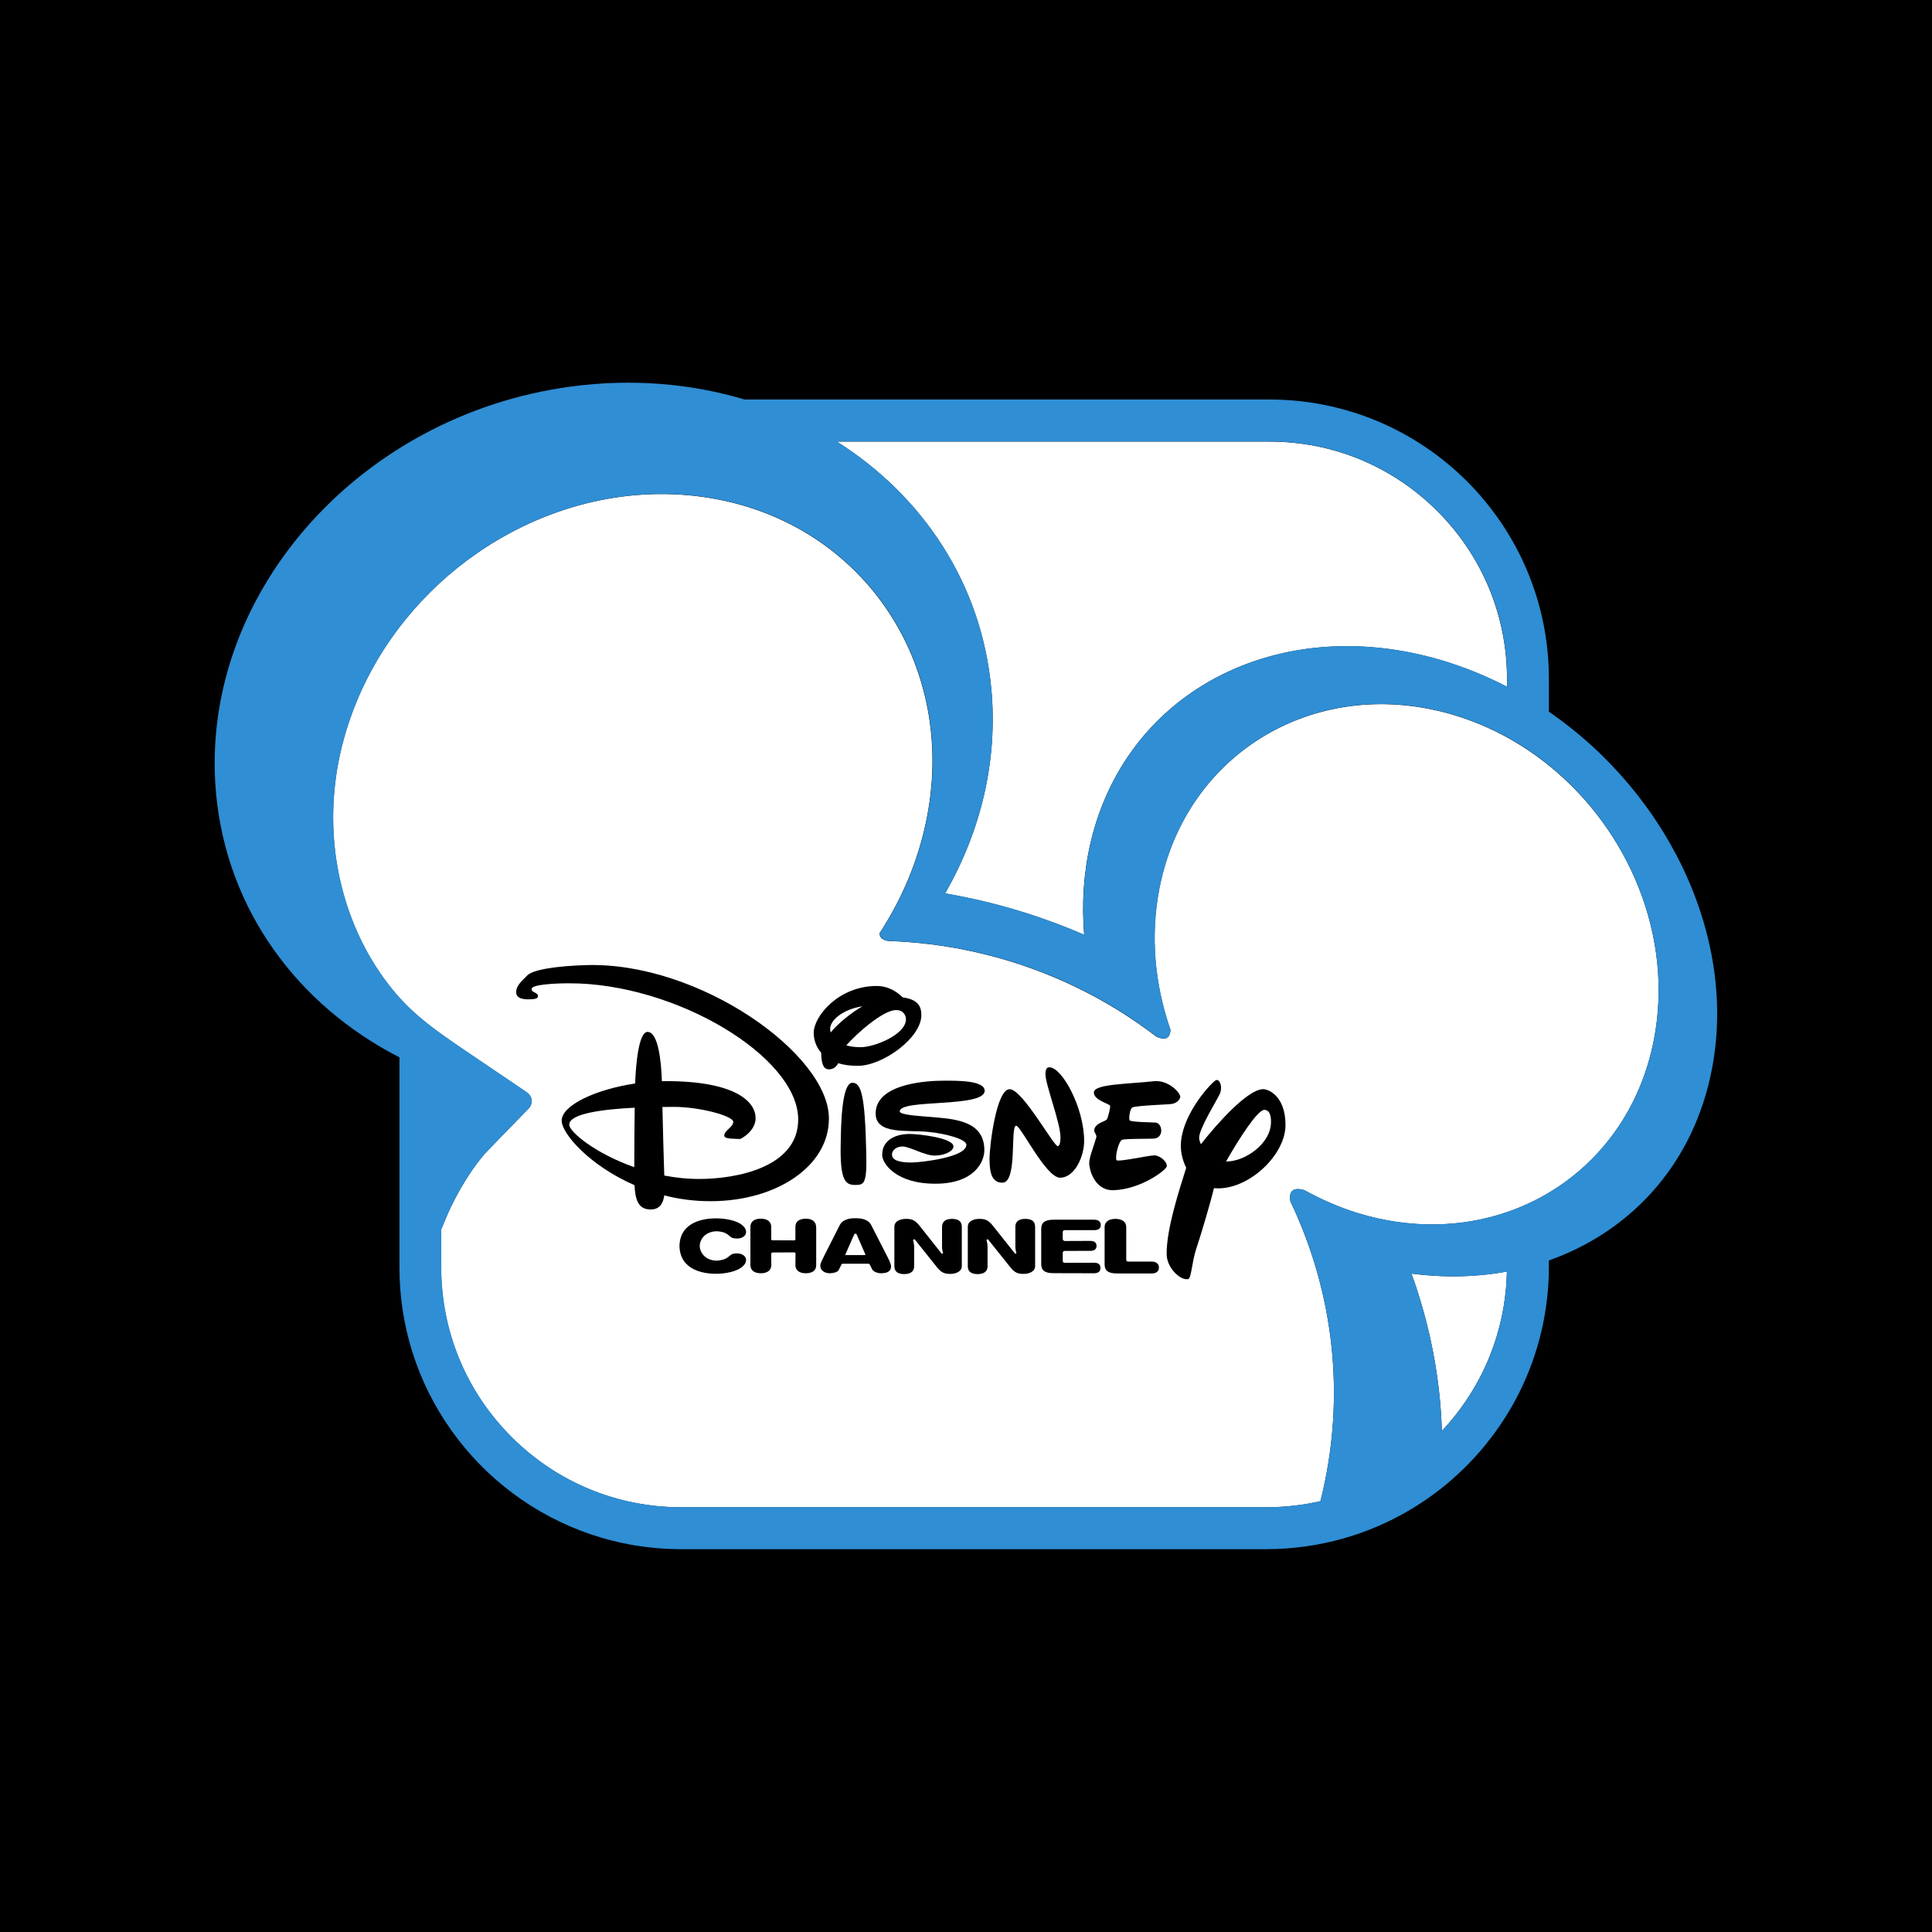
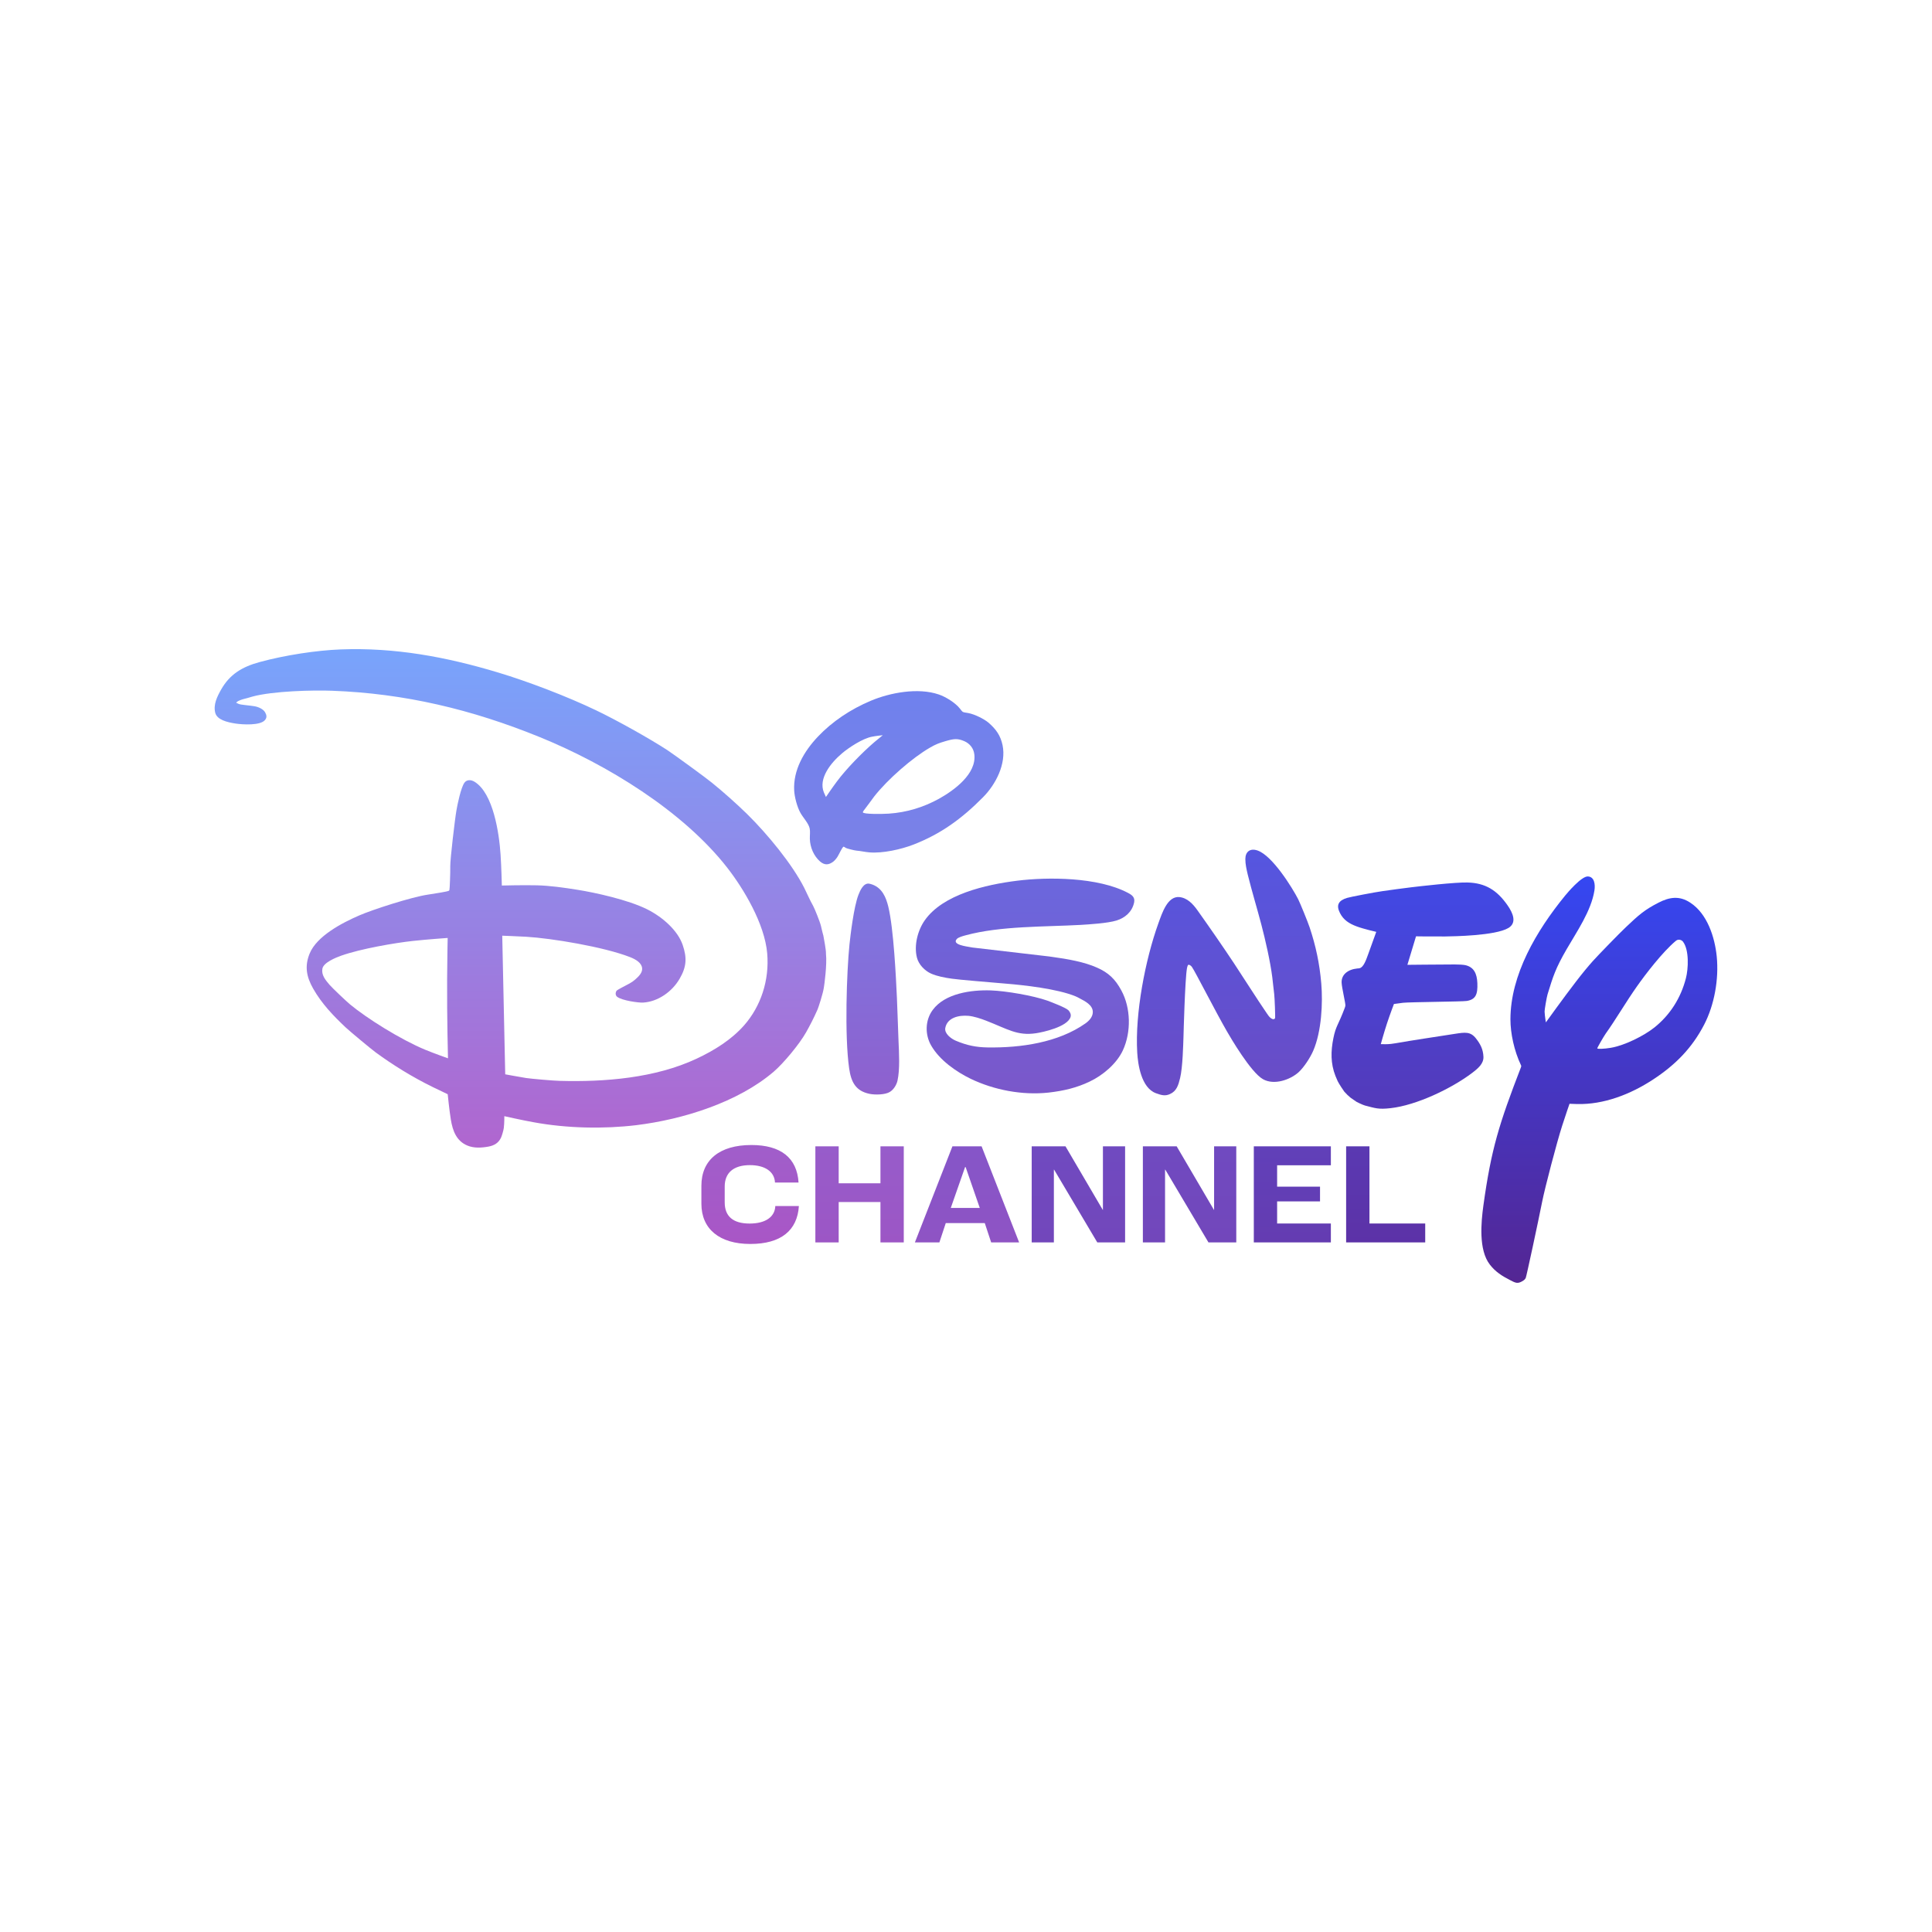
- <svg xmlns="http://www.w3.org/2000/svg" viewBox="0 0 360 360" width="360" height="360" role="img" aria-label="disney-channel (primary)">
-   <rect width="360" height="360" fill="#000000" />
-   <g transform="translate(40 71.3082) scale(0.1927)">
-     <g data-rescale-wrap="1" transform="translate(-1.341397 -0.031428)">
-       <style type="text/css">
- 	.st0{fill:#FFFFFF;}
- 	.st1{fill:#2F8ED4;}
- </style>
-       <g>
-         <path class="st0" d="M1158.6,861.5c17.7,49,27.8,100.3,29.4,152.2c39.5-42.1,61.7-96.4,62.9-154.2   C1221.6,864.9,1190.5,865.7,1158.6,861.5z" />
-         <path class="st0" d="M752.3,296.1c6.5,70-10.4,138.2-44.7,197.8c25.6,4.4,51.3,10.5,77.1,18.6c19.7,6.2,38.9,13.4,57.4,21.4   c-2.4-29.7-0.6-59.3,6-88.2c36.1-156.2,199.3-231.6,364.7-168.7c13.1,5,25.9,10.7,38.2,17.1v-7.4c0-61.3-23.9-119-67.3-162.4   c-43.4-43.4-101-67.3-162.4-67.3H602.9C685.8,109.3,742.9,194.2,752.3,296.1z" />
-         <path class="st0" d="M1291.5,370.2c-12.6-10.2-26.2-19.3-40.5-27.2c-15.8-8.7-32.5-15.8-50.1-21.2   c-132.1-40.3-260.2,34.6-286.1,167.3c-9,46.2-4.4,93.2,10.7,136.7c-0.4,10.2-7.2,9.6-13.7,6.5c-47.9-36.7-104.2-64.5-167-79.8   c-27.6-6.8-55.4-10.7-82.9-12.2l-1.3-0.1c-2.8-0.1-5.6-0.3-8.5-0.4c-6.3-1.2-7.9-4.3-7.7-7.6c19.2-29.5,33.9-62.2,42.5-97.4   c38.4-156.3-56.7-301.5-212.1-324.1c-77.7-11.3-155.8,10.1-219.3,53.9c-25.9,17.8-49.3,39.4-69.3,64   c-29.1,35.7-50.8,77.8-62.2,124.2c-18.2,74.7-5,149,29.9,206.7c8.6,14,17.1,25.4,26,35.2c12.3,13.5,25.3,24.3,40.5,35.2   c7.8,5.6,16.2,11.4,25.4,17.6c51.7,34.9,57.3,38.8,57.3,38.8c5.6,3.8,6.3,11.1,1.5,15.9l-27.3,28l-3.6,3.8l-10.6,10.9   c-9.1,10.4-21.2,27.2-33.3,52c-3.4,7.2-6.5,14.6-9.5,22.1v36.4c0,62,24.1,120.3,68,164.1c43.8,43.8,102.1,68,164.1,68H1018   c17.9,0,35.5-2,52.6-5.9c25.4-101,12.7-202.4-29.1-290c-1.2-7.4,0.5-14.5,13.4-10.8c16.5,9.1,33.8,16.7,52,22.3   c50.5,15.4,100.3,14,144.1-1c14.2-4.9,27.8-11.2,40.5-18.8c50.9-30.4,88.7-81.9,101.5-147.7   C1412.4,536.4,1369.4,433.1,1291.5,370.2z" />
-         <path class="st1" d="M1291.5,318.2v-31.7c0-149.2-121-270.2-270.2-270.2H513.8C461.9,0.8,404.8-4.2,345.7,3.8   C138.8,31.7-14.8,207.9,2.7,397.4c10.5,112.9,79.4,204.9,177.3,255v52.4v150.6c0,28.3,4.3,55.6,12.3,81.3   c34.6,110.8,138,191.3,260.3,191.3H1018c13.3,0,26.3-1,39.1-2.8c48.3-6.9,92.5-26.4,129.2-55.1c64.1-50.1,105.2-128,105.2-215.6   v-5.7c76.8-27.2,135.8-88.9,155.6-175.4C1477.1,543.8,1409.8,399.5,1291.5,318.2z M1021.4,56.9c61.3,0,119,23.9,162.4,67.3   c43.4,43.4,67.3,101,67.3,162.4v7.4c-12.3-6.4-25.1-12.1-38.2-17.1c-165.4-62.9-328.6,12.6-364.7,168.7c-6.6,28.9-8.3,58.5-6,88.2   c-18.5-7.9-37.7-15.2-57.4-21.4c-25.8-8.1-51.5-14.2-77.1-18.6c34.2-59.6,51.2-127.8,44.7-197.8c-9.4-101.8-66.5-186.7-149.4-239.1   H1021.4z M1188,1013.7c-1.5-51.9-11.7-103.2-29.4-152.2c31.9,4.2,63,3.5,92.3-1.9C1249.7,917.3,1227.5,971.6,1188,1013.7z    M1393,635.5c-12.8,65.7-50.6,117.2-101.5,147.7c-12.7,7.6-26.3,13.9-40.5,18.8c-43.8,15-93.6,16.4-144.1,1   c-18.2-5.6-35.5-13.2-52-22.3c-12.9-3.7-14.6,3.5-13.4,10.8c41.8,87.6,54.5,189,29.1,290c-17,3.9-34.6,5.9-52.6,5.9H452.6   c-62,0-120.3-24.1-164.1-68c-43.8-43.8-68-102.1-68-164.1v-36.4c3-7.5,6.1-14.9,9.5-22.1c12-24.8,24.2-41.6,33.3-52l10.6-10.9   l3.6-3.8l27.3-28c4.8-4.9,4.1-12.1-1.5-15.9c0,0-5.6-3.9-57.3-38.8c-9.2-6.2-17.6-11.9-25.4-17.6c-15.2-11-28.3-21.7-40.5-35.2   c-8.9-9.9-17.4-21.2-26-35.2c-34.9-57.7-48.1-132-29.9-206.7c11.3-46.3,33.1-88.4,62.2-124.2c20-24.6,43.4-46.1,69.3-64   c63.5-43.8,141.6-65.2,219.3-53.9c155.4,22.5,250.5,167.8,212.1,324.1c-8.6,35.2-23.3,68-42.5,97.4c-0.2,3.2,1.4,6.4,7.7,7.6   c2.8,0.1,5.6,0.3,8.5,0.4l1.3,0.1c27.5,1.5,55.3,5.4,82.9,12.2c62.9,15.3,119.1,43,167,79.8c6.5,3.1,13.2,3.7,13.7-6.5   c-15.2-43.5-19.7-90.5-10.7-136.7c25.9-132.8,154-207.7,286.1-167.3c17.6,5.4,34.3,12.6,50.1,21.2c14.4,7.9,27.9,17,40.5,27.2   C1369.4,433.1,1412.4,536.4,1393,635.5z" />
+ <svg xmlns="http://www.w3.org/2000/svg" xmlns:xlink="http://www.w3.org/1999/xlink" viewBox="0 0 360 360" width="360" height="360" role="img" aria-label="disney-channel (primary)">
+   <rect width="360" height="360" fill="#FFFFFF" />
+   <g transform="translate(40 120.9585) scale(0.5904)">
+     <defs id="defs2470">
+       <linearGradient xlink:href="#color-8" id="linearGradient3244" x1="1965.11" y1="1052.6" x2="1965.107" y2="1259.324" gradientUnits="userSpaceOnUse" />
+       <linearGradient x1="309.847" y1="236.553" x2="309.847" y2="266.456" gradientUnits="userSpaceOnUse" id="color-8">
+         <stop offset="0" stop-color="#704ac0" id="stop868" />
+         <stop offset="1" stop-color="#7247bb" id="stop870" />
+       </linearGradient>
+       <linearGradient xlink:href="#color-8" id="linearGradient3236" x1="1729.74" y1="1052.6" x2="1729.741" y2="1259.324" gradientUnits="userSpaceOnUse" />
+       <linearGradient xlink:href="#color-9" id="linearGradient3228" x1="1482.443" y1="1049.823" x2="1482.443" y2="1259.324" gradientUnits="userSpaceOnUse" />
+       <linearGradient x1="240.468" y1="236.553" x2="240.468" y2="266.456" gradientUnits="userSpaceOnUse" id="color-9">
+         <stop offset="0" stop-color="#8555c8" id="stop873" />
+         <stop offset="1" stop-color="#8f54c4" id="stop875" />
+       </linearGradient>
+       <linearGradient xlink:href="#color-10" id="linearGradient3220" x1="1271.737" y1="1049.823" x2="1271.737" y2="1259.324" gradientUnits="userSpaceOnUse" />
+       <linearGradient x1="206.976" y1="236.553" x2="206.976" y2="266.456" gradientUnits="userSpaceOnUse" id="color-10">
+         <stop offset="0" stop-color="#975cca" id="stop878" />
+         <stop offset="1" stop-color="#9c56c5" id="stop880" />
+       </linearGradient>
+       <linearGradient xlink:href="#color-11" id="linearGradient3212" x1="1030.442" y1="1049.823" x2="1030.442" y2="1259.324" gradientUnits="userSpaceOnUse" />
+       <linearGradient x1="172.864" y1="236.144" x2="172.864" y2="266.939" gradientUnits="userSpaceOnUse" id="color-11">
+         <stop offset="0" stop-color="#a05eca" id="stop883" />
+         <stop offset="1" stop-color="#a956c6" id="stop885" />
+       </linearGradient>
+       <linearGradient xlink:href="#color-12" id="linearGradient3252" x1="2199.97" y1="1049.823" x2="2199.97" y2="1259.324" gradientUnits="userSpaceOnUse" />
+       <linearGradient x1="341.879" y1="236.553" x2="341.879" y2="266.455" gradientUnits="userSpaceOnUse" id="color-12">
+         <stop offset="0" stop-color="#6140b9" id="stop888" />
+         <stop offset="1" stop-color="#643cb1" id="stop890" />
+       </linearGradient>
+       <linearGradient xlink:href="#color-13" id="linearGradient3260" x1="2395.443" y1="1049.823" x2="2395.443" y2="1259.324" gradientUnits="userSpaceOnUse" />
+       <linearGradient x1="370.975" y1="236.553" x2="370.975" y2="266.455" gradientUnits="userSpaceOnUse" id="color-13">
+         <stop offset="0" stop-color="#5a39b2" id="stop893" />
+         <stop offset="1" stop-color="#5c32a7" id="stop895" />
+       </linearGradient>
+       <linearGradient xlink:href="#color-1" id="linearGradient3156" gradientUnits="userSpaceOnUse" x1="769.209" y1="0" x2="769.209" y2="1055.279" />
+       <linearGradient x1="101.591" y1="81.972" x2="101.591" y2="236.52" gradientUnits="userSpaceOnUse" id="color-1">
+         <stop offset="0" stop-color="#78a4fc" id="stop833" />
+         <stop offset="1" stop-color="#b066cf" id="stop835" />
+       </linearGradient>
+       <linearGradient xlink:href="#color-14" id="linearGradient3164" x1="1226.752" y1="88.908" x2="1226.752" y2="455.533" gradientUnits="userSpaceOnUse" />
+       <linearGradient x1="226.627" y1="84.909" x2="226.627" y2="149.531" gradientUnits="userSpaceOnUse" id="color-14">
+         <stop offset="0" stop-color="#6f81ed" id="stop898" />
+         <stop offset="1" stop-color="#7c81e7" id="stop900" />
+       </linearGradient>
+       <linearGradient xlink:href="#color-6" id="linearGradient3172" x1="1337.529" y1="496.346" x2="1337.529" y2="939.941" gradientUnits="userSpaceOnUse" />
+       <linearGradient x1="211.086" y1="154.916" x2="211.086" y2="220.086" gradientUnits="userSpaceOnUse" id="color-6">
+         <stop offset="0" stop-color="#7c79e2" id="stop858" />
+         <stop offset="1" stop-color="#8e60ce" id="stop860" />
+       </linearGradient>
+       <linearGradient xlink:href="#color-4" id="linearGradient3180" x1="1484.478" y1="485.837" x2="1484.478" y2="940.41" gradientUnits="userSpaceOnUse" />
+       <linearGradient x1="258.582" y1="153.81" x2="258.582" y2="219.85" gradientUnits="userSpaceOnUse" id="color-4">
+         <stop offset="0" stop-color="#6b67dd" id="stop848" />
+         <stop offset="1" stop-color="#7a57ca" id="stop850" />
+       </linearGradient>
+       <linearGradient xlink:href="#color-2" id="linearGradient3188" x1="1952.481" y1="424.597" x2="1952.481" y2="944.549" gradientUnits="userSpaceOnUse" />
+       <linearGradient x1="322.668" y1="144.226" x2="322.668" y2="220.32" gradientUnits="userSpaceOnUse" id="color-2">
+         <stop offset="0" stop-color="#5556e0" id="stop838" />
+         <stop offset="1" stop-color="#6a4cc5" id="stop840" />
+       </linearGradient>
+       <linearGradient xlink:href="#color-3" id="linearGradient3196" x1="2364.575" y1="493.977" x2="2364.575" y2="972.98" gradientUnits="userSpaceOnUse" />
+       <linearGradient x1="382.331" y1="154.374" x2="382.331" y2="224.262" gradientUnits="userSpaceOnUse" id="color-3">
+         <stop offset="0" stop-color="#4149e5" id="stop843" />
+         <stop offset="1" stop-color="#543ab9" id="stop845" />
+       </linearGradient>
+       <linearGradient xlink:href="#color-5" id="linearGradient3204" x1="2681.77" y1="481.229" x2="2681.77" y2="1341.62" gradientUnits="userSpaceOnUse" />
+       <linearGradient x1="437.565" y1="152.9" x2="437.565" y2="278.028" gradientUnits="userSpaceOnUse" id="color-5">
+         <stop offset="0" stop-color="#3547f2" id="stop853" />
+         <stop offset="1" stop-color="#542693" id="stop855" />
+       </linearGradient>
+     </defs>
+     <g id="g3050" transform="scale(0.1490741)">
+       <g id="g2465" transform="translate(0.02035259,-0.00330127)">
+         <polygon points="1965.11,1052.6 2036.67,1052.6 2115.59,1187.2 2115.9,1187.2 2115.9,1052.6 2162.86,1052.6 2162.86,1256.02 2103.97,1256.02 2012.56,1101.98 2012.06,1101.98 2012.06,1256.02 1965.11,1256.02 " id="polygon2456" style="fill:url(#linearGradient3244);fill-opacity:1" />
+         <polygon points="1729.74,1052.6 1801.3,1052.6 1880.22,1187.2 1880.53,1187.2 1880.53,1052.6 1927.48,1052.6 1927.48,1256.02 1868.6,1256.02 1777.18,1101.98 1776.69,1101.98 1776.69,1256.02 1729.74,1256.02 " id="polygon2458" style="fill:url(#linearGradient3236);fill-opacity:1" />
+         <path id="path5269" d="m 1561.91,1052.59 -79.47,203.44 h 51.85 c 0,0 13.52,-40.91 13.52,-40.91 h 82.59 l 13.52,40.91 h 59.21 l -79.46,-203.44 h -61.77 z m 26.81,43.91 h 1.13 l 29.94,86.5 h -61.35 z" style="fill:url(#linearGradient3228);fill-opacity:1" />
+         <path id="path5267" d="m 1321.11,1256.01 v -85.47 h 88.42 v 85.48 h 49.37 v -203.43 h -49.37 v 78.28 h -88.42 v -78.28 h -49.37 v 203.44 h 49.37 z" style="fill:url(#linearGradient3220);fill-opacity:1" />
+         <path id="path5265" d="m 1030.44,1174.14 c 0,53.49 38.32,85.18 103.59,85.18 65.27,0 99.57,-28.92 102.82,-80.35 h -49.9 c -1.05,23.47 -21.19,37.12 -54.41,37.12 -35.01,0 -52.73,-15.17 -52.73,-44.83 v -33.66 c 0,-29.04 18.86,-45.19 53.34,-45.19 31.9,0 52.03,13.82 53.09,36.83 h 49.9 c -3.31,-52.43 -37.72,-79.42 -99.92,-79.42 -67.4,0 -105.78,31.69 -105.78,86.25 v 38.08 z" style="fill:url(#linearGradient3212);fill-opacity:1" />
+         <path id="path5263" d="m 2199.97,1256.03 h 163.14 v -40.09 h -113.77 v -46.73 h 90.83 v -31.16 h -90.83 v -45.37 h 113.77 v -40.08 h -163.13 v 203.44 z" style="fill:url(#linearGradient3252);fill-opacity:1" />
+         <path id="path5261" d="m 2395.44,1052.59 v 203.44 h 167.43 v -40.09 h -118.06 v -163.35 c 0,0 -49.36,0 -49.36,0 z" style="fill:url(#linearGradient3260);fill-opacity:1" />
      </g>
-       <g>
-         <path d="M678.4,828.6c0.2,0.2,21.2,26.6,21.5,26.9c4.3,5.3,7.4,6.3,12.8,6.3c5.1,0,11.1-2.1,11.1-7.6v-38c0-5.1-3.2-7.6-9.5-7.6   c-2.4,0-5.7,0.4-7.7,2.5c-1.2,1.2-1.9,2.9-1.9,5.1v20.1l0.3,2.6l0.6,2.3c0.2,0.4,0,0.9-0.4,1c-0.4,0.2-0.7,0.1-1-0.1l-21.6-27.3   c-4.3-5.2-7.4-6.2-12.8-6.2c-5.1,0-11.2,2-11.2,7.6v38.2c0,5,3.2,7.6,9.5,7.6c4.4,0,9.6-1.4,9.6-7.6v-19.6l-0.4-3.2   c-0.4-1.2-0.5-1.7-0.5-2l-0.1,0.1c-0.2-0.4,0.1-0.9,0.4-1.1C677.8,828.2,678.2,828.3,678.4,828.6" />
-         <path d="M749.3,828.6c0.2,0.2,21.2,26.6,21.5,26.9c4.3,5.3,7.4,6.3,12.8,6.3c5.1,0,11.1-2.1,11.1-7.6v-38c0-5.1-3.2-7.6-9.5-7.6   c-4.4,0-9.6,1.3-9.6,7.6v20.1l0.3,2.6l0.6,2.3c0.2,0.4,0,0.9-0.4,1c-0.3,0.2-0.6,0.1-0.9-0.1l-21.7-27.3c-4.3-5.2-7.4-6.2-12.8-6.2   c-5.1,0-11.1,2-11.1,7.6v38.2c0,5,3.2,7.6,9.5,7.6c4.4,0,9.6-1.4,9.6-7.6v-19.6l-0.4-3.2c-0.3-1.2-0.4-1.7-0.5-2v0.1   c-0.2-0.4,0-0.9,0.4-1.1C748.7,828.2,749.2,828.3,749.3,828.6" />
-         <path d="M582.9,816.2c-0.1-4.8-3.7-7.8-10-7.8c-3.5,0-6.4,1-8.1,2.7c-1.3,1.4-1.9,3.1-1.9,5.1v12.1c0,0.6-0.5,1.1-1.1,1.1   l-21.2-0.1c-0.6,0-1.1-0.5-1.1-1.1v-12c0-2.1-0.8-3.9-2.1-5.2c-1.7-1.7-4.4-2.6-8-2.6c-6.3,0-10,3-10,7.8v37.1   c0,2.1,0.7,3.9,2.1,5.3c1.7,1.7,4.4,2.6,8,2.6c6.3,0,10-2.9,10.1-7.8l-0.1-10.8c0-0.9,0.7-1.5,1.5-1.5l20.9-0.1   c0.6,0,1.1,0.5,1.1,1.1l-0.1,11.3c0.1,5,3.8,7.8,10.1,7.8c3.5,0,6.3-0.9,8-2.6c1.4-1.3,2-3.1,2-5.2V816.2" />
-         <path d="M812.7,861.1l39.1,0.1c2.8-0.1,6.1-1,6.1-5.1V856c0-4.1-3.3-5-6.1-5l-28.6,0.1c-1,0-1.8-0.8-1.8-1.8v-7.9   c0.1-1,0.8-1.8,1.8-1.8l24.8-0.1c2.5,0.1,4.3-0.6,5.3-2c0.5-0.7,0.8-1.7,0.8-2.8c0-1.1-0.3-2-0.8-2.8c-0.9-1.3-2.8-2-5.3-2   l-24.7,0.1c-1-0.1-1.9-0.9-1.9-1.8v-6.8c0-1,0.8-1.9,1.8-1.9H852c2.8,0,6.1-0.8,6.2-5c-0.1-4.1-3.4-5-6.2-5.1h-39.2   c-8.6,0-12.2,2.6-12.2,8.9v34.1C800.6,858.5,804.2,861.2,812.7,861.1" />
-         <path d="M913.2,852.1c-1.2-1.5-3.2-2.2-5.7-2.2h-22.9c-1,0-1.8-0.8-1.8-1.8v-31.6c0-5-4-7.9-10.5-7.9c-6.5,0-10.4,3-10.4,7.8v36.1   c0,2.8,0.7,4.9,2.2,6.3c1.9,1.7,5.1,2.6,10,2.6h33.5c2.5,0,4.5-0.8,5.7-2.2c0.8-0.9,1.1-2.1,1.1-3.5   C914.4,854.2,914,853,913.2,852.1" />
-         <path d="M645.7,861.2c4,0,6.7-0.8,8.3-2.6c0.9-1,1.4-2.4,1.4-4l-0.1-0.9c-0.1-1.6-1.9-5.7-5.1-11.7L636,814.2   c-3.1-5.6-10.6-6.2-13.6-6.2h-2.8c-6.4,0-11.5,2.4-13.6,6.2l-14.3,28.2c-1.6,3.2-4.7,9-4.7,11c-0.1,2,0.5,3.8,1.8,5.1   c1.7,1.7,4.3,2.7,7.4,2.7c3.5-0.1,7.8-1.1,8.7-3.4l2.5-5l0.3-0.4l0.4-0.3l0.5-0.1h25l0.5,0.1l0.4,0.3l0.3,0.4l0.6,1.1   c1.6,3.2,1.6,3.2,1.6,3.2C637.9,859.4,642,861.2,645.7,861.2L645.7,861.2z M630.5,843.3l-0.2,0.3h-18.8l-0.4-0.1l0.1-0.4l0.1-0.3   c7.3-16.7,8.3-18.9,8.6-19.3h-0.1l0.1-0.1l-0.1,0.1c0.2-0.4,0.6-0.6,1.1-0.6c0.5,0,0.9,0.2,1.2,0.7l8.5,19.5L630.5,843.3" />
-         <path d="M506.5,842c-3.5,0-5.4,0.6-6.9,2.1c-2.6,2.4-5.4,3.9-8.8,4.4c-1.4,0.3-2.7,0.5-4.1,0.5c-2.2,0-4.4-0.4-6.3-1.1   c-2.4-0.8-4.5-2.1-6-3.8c-2.5-2.6-4-6-4-9.3c0-3.3,1.4-6.6,3.8-9.2c1.7-1.8,3.8-3.1,6.4-4c2-0.7,4-1,6.1-1c1.3,0,2.6,0.1,4,0.4   c3.5,0.5,6.3,2,8.9,4.5c1.5,1.5,3.4,2.1,6.9,2.1c5.1,0,8.7-2.7,8.7-6.3c0-2-0.9-4-2.8-5.8c-5.6-5.6-17.7-7.4-26.3-7.4   c-10.4,0-34.8,2.6-35.3,26.7c0.5,24.2,24.8,26.9,35.3,26.9c8.6,0,20.8-2,26.3-7.6c1.9-1.8,2.8-3.7,2.8-5.8   C515.2,844.7,511.5,842,506.5,842" />
-         <path d="M361.2,563.2c-29,0.8-52.5,4.4-57.7,10.1c-4.6,5-10.4,9.1-10.6,15.9c-0.2,6.6,7.6,7.2,12.2,7.1c4.7,0,9-0.4,8.9-3.1   c0-3.8-6.2-3.1-6.2-6.9c0-4.5,24-5.5,36-5.5c103-0.3,221.6,71,221.8,131.5c0.2,47-61,57.6-94.8,57.7c-12,0.1-23.7-1.2-34.7-3.3   c-0.5-15-1.4-46.4-1.8-66.3c3.9-0.1,7.5-0.1,10.7-0.1c25-0.1,57.8,8.7,57.8,14.5c0,5-8.7,8.4-8.7,13.2c0.1,3.5,8.1,2.9,15,3.4   c1.2,0.1,15.4-7.8,15.3-20.2c0-16.5-20.6-36-87.7-35.8c-0.9,0-1.9,0.1-2.9,0.1c-0.6-18.5-3.4-47.7-13.9-47.7   c-8.7,0.1-11.3,32.2-12,49.9c-37.6,5.6-71.1,20.9-71,36c0,12.3,26.9,43.4,70.4,62.3c0.8,13.9,3.4,23.6,15.8,23.5   c9,0,12-6.6,13-13.6c14,3.6,29.3,5.7,45.5,5.6c63.1-0.2,113.9-33.9,113.7-80.1C595.2,649.3,470,560.2,361.2,563.2L361.2,563.2z    M344.2,717.5c0-10.8,32.9-14.9,63.3-16.4c-0.2,16.9-0.5,41.3-0.4,57.5C369.7,745.5,344.2,724.5,344.2,717.5" />
-         <path d="M618,677c-10.7,0.1-11,43.1-11.3,58.7c-0.8,35.9,4.5,40.1,14,40.1c8.6,0,11.5-1,10.7-31C630.2,687.9,626.3,677,618,677" />
-         <path d="M623.5,660.6c23.7-0.1,61.3-26.9,61.2-49.2c0-10-5.2-15.2-18.1-17c-5.4-5.2-13.4-11-25.3-11c-36.8,0.1-60.7,29.4-60.7,45.3   c0,5.9,1.9,13.2,7.2,19.2c0.2,12.7,3.2,16.1,7.4,16.1c4.7,0,7.4-2.7,9.1-5.9C609.7,659.7,616,660.7,623.5,660.6L623.5,660.6z    M626,642.6c-5.5,0-10.1-0.7-13.9-1.8c10.4-11.8,35.7-34.1,48.1-34.1c8.1-0.1,9.6,6.4,9.6,8.9C669.7,630.5,639.2,642.6,626,642.6   L626,642.6z M627.7,603c-11.3,6.7-22.9,16-30.7,25.3c-0.4-1.2-0.5-2.4-0.5-3.5C596.4,617.5,607,606.4,627.7,603" />
-         <path d="M745.9,684.7c-0.1-9.9-25.6-9.8-40-9.7c-10.8,0-65.6,1.3-65.4,31.8c0.1,20.7,30.7,15.6,51,17.7c16.6,1.6,36.7,7,36.7,12.5   c0.1,12.1-43.8,17-52.9,17.1c-18.6,0-19-5.4-19-8.1c0-2.7,3.1-7.3,10.1-7.4c7,0,21.3,8.8,31.2,8.8c9.9-0.1,18.2-4.4,18.1-8.9   c0-8.1-32.8-12-43-12c-10.6,0.1-26,4.4-25.9,20.4c0.1,8.3,13.6,27.9,51.8,27.7c37.6-0.1,47.1-21.5,47-32.5   c-0.1-26.8-25.4-29.8-47.5-31.7c-16.5-1.4-34.4-2.2-34.3-5.8C664,692.4,746,701.4,745.9,684.7" />
-         <path d="M808.4,662c-3.1,0-3.7,3.3-3.7,6.8c0.1,10.4,14.5,46.9,14.5,60.8c0,2.9-0.2,8.1-2.5,8.7c-3.5,1-33.7-54.2-46.3-55.1   c-13-0.9-19.8,54.1-19.8,67.7c0.1,13.6,2.4,22.7,12.5,22.7c14.9-0.1,7.2-55.1,13.3-55.1c4.4,0,28.8,50.3,42.4,50.3   c14.7-0.1,23.4-21.5,23.3-35.5C842.1,701.2,820.8,662,808.4,662" />
-         <path d="M909.9,747.2c-5.3,0-34.5,6.5-36.4,4.7c-1.9-1.8,1.7-18.6,5.4-19.8c3.7-1.2,26.6-0.8,30.3-1.1c10.6-0.5,8.6-14.9,2.1-15.5   c-3.4-0.3-24.1-0.4-25.2-2.2c-1.1-1.9,0.3-11.4,2.7-12.5c4.7-1.9,36.2-2.8,38.5-3.4c3.9-0.9,6.8-3,7.7-6.4   c1-3.4-10.9-17.1-25.6-15.5c-25.2,2.8-58,2.6-57.9,10.9c0,7.7,15.3,10.8,15.7,12.9c0.4,2.1-1.9,10.2-2.8,12.6   c-0.9,2.7-11.9,3.5-12.6,11.1c-0.2,1.7,2.7,4.5,2.1,6.6c-1.7,6.4-6.9,19.4-6.9,24.8c0.1,8.4,6.2,27,23.4,26.5   c27-0.9,51.3-19.8,51.6-23.1C922.5,753,915.1,747.2,909.9,747.2" />
-         <path d="M1014.7,683.2c-14.8,0.8-43.1,32.1-59.7,53.2c-1-2.2-1.6-4.2-1.7-6.2c0-8.9,16.8-35.6,19.9-42.3c3.3-7-0.4-16.2-4.5-12.9   c-8,6.4-33.2,35.8-33.1,63.2c0,6.3,1.7,14,5.2,21c-5.7,18.3-19.4,59.2-18.9,83.9c0.2,12.8,13.2,25.4,20.9,23.7   c2.9-0.7,3.7-17.4,7.6-28.9c5.4-16.3,14.2-46.2,17.2-59c1.4,0.1,2.8,0.2,4.3,0.2c30.8-0.1,65-32.9,64.9-61.3   C1036.8,689.6,1020,682.8,1014.7,683.2L1014.7,683.2z M979.3,753.1c12.3-21.5,30.4-50,37.1-49.9c4.7,0.1,6.4,4.7,6.4,11.7   C1022.8,736,997.4,753.4,979.3,753.1" />
-       </g>
+       <path d="m 493.31,611.437 c 0,0 -43.65,3.05 -73.7,6.34 -38.26,4.16 -110.17,16.47 -151.63,31.14 -12.41,4.38 -37.66,14.85 -39.92,27.6 -2.29,13.15 5.92,23.4 15.1,34.06 5.3,6.22 35.25,34.75 43.65,41.71 35.22,29.18 106.63,74.15 159.21,95.94 18.05,7.46 47.94,18.03 47.94,18.03 0,0 -2.26,-84.38 -1.82,-167.51 0.22,-43.88 1.16,-87.3 1.16,-87.3 m 800.91,33.62 c 2.47,22.59 -3.45,65.51 -4.42,71.07 -1.88,13.21 -11.78,43.17 -13.41,46.8 -8.02,18.27 -15.89,33.35 -24.25,48.26 -14.32,25.48 -48.35,66.1 -68.56,83.38 -75.2,64.42 -191.58,101.16 -291.44,113.28 -67.75,8.08 -145.61,6.9 -217.4,-6.34 -24.66,-4.38 -61.48,-12.77 -61.48,-12.77 0,0 0.16,14.54 -1.1,24.86 -0.5,4.63 -4.07,16.91 -6.05,20.98 -5.26,10.72 -13.76,16.13 -26.26,18.55 -15.01,2.73 -30.99,3.67 -44.9,-2.21 -22.81,-9.51 -31.02,-30.67 -34.97,-55.13 -3.2,-19.58 -6.58,-53.48 -6.58,-53.48 0,0 -17.05,-8.02 -31.3,-15.04 -43.71,-21.35 -85.26,-47.18 -121.58,-73.84 -10.03,-7.46 -53.33,-43.45 -62.86,-52.3 -26.76,-25.24 -50.82,-50.31 -69.16,-82.48 -14.22,-25.14 -18.33,-47.39 -7.49,-74.03 14.98,-37.04 68.56,-65.11 105.31,-80.96 26.95,-11.81 110.74,-39.03 145.52,-44.01 16.45,-2.36 41.92,-6.77 43.52,-7.83 0.66,-0.53 1.13,-0.93 1.57,-1.4 0.78,-1.21 2.13,-37.92 1.88,-51.34 -0.28,-13.18 9.84,-99.97 13.16,-118.34 1.66,-9.91 9.31,-48.11 17.01,-58.18 5.08,-6.77 14.04,-6.31 21.31,-1.77 39.92,24.65 52.05,109.95 54.96,153.49 1.82,26.39 2.73,66.17 2.73,66.17 0,0 45.78,-1.18 73.98,-0.47 27.35,0.62 57.53,4.91 85.95,9.45 36.41,5.75 107.26,21.07 147.99,41.49 33.46,16.87 64.8,45.34 74.95,75.3 9.46,27.53 8.05,46.62 -6.33,71.35 -16.14,28.09 -46.69,49.04 -77.71,50.72 -9.21,0.47 -43.9,-4.1 -54.68,-12.24 -4.14,-3.33 -3.92,-9.2 -0.94,-13.21 1.16,-1.43 17.42,-9.91 27.01,-14.95 4.76,-2.61 8.77,-5.38 12.5,-8.77 7.96,-6.96 15.1,-14.64 14.32,-23.52 -1.1,-11.62 -13.54,-18.86 -25.38,-23.5 -55.53,-21.79 -166.39,-40.03 -220.03,-43.2 -20.96,-1.15 -50.76,-2.24 -50.76,-2.24 l 6.3,293.46 c 0,0 24.66,4.63 44.12,7.83 11.12,1.68 58.41,5.81 70.94,6.03 95.66,2.67 202.36,-5.81 290.09,-46.93 38.51,-18.06 73.85,-40.37 100.62,-70.61 35.28,-40.18 53.77,-95.07 48.88,-152.37 -5.36,-62.62 -49.85,-136.93 -85.23,-182.18 -93.75,-119.62 -254.4,-217.85 -395.82,-275.47 -144.23,-58.83 -286.87,-92.73 -440.03,-98.33 -39.45,-1.58 -125.59,0.47 -169.05,12.4 -6.2,1.77 -12.5,3.85 -18.27,5.13 -4.57,1.09 -11.78,4.01 -13.76,5.66 -1,0.87 -2.16,2.14 -2.16,2.14 0,0 2.73,1.43 5.3,2.52 4.57,2.05 24,3.2 34.03,5.03 8.96,1.68 18.3,6.28 22.03,12.87 3.48,6.18 3.95,11.13 -0.28,16.22 -9.81,11.93 -46.94,9.88 -63.26,7.33 -17.01,-2.73 -38.1,-7.77 -42.02,-22.5 -4.51,-17.28 3.76,-34.15 12.69,-49.85 17.95,-31.36 43.68,-47.58 81.38,-57.74 53.47,-14.6 121.03,-24.86 171.54,-26.72 114.34,-4.32 222.54,15.54 333.3,48.91 63.45,19.02 146.43,50.84 207.18,79.93 43.62,20.85 112.27,59.2 150.88,84.25 12.16,7.96 83.44,59.79 94.47,69.09 23.13,18.65 53.3,45.47 75.17,66.97 42.27,41.67 94.88,105.35 120.45,155.92 6.11,12.12 10.91,23.99 18.8,38.07 2.73,4.72 14.41,33.59 16.36,41.89 1.91,8.2 4.79,20.29 5.17,20.79 0.53,4.32 5.92,29.09 5.55,38.66" id="path2442" style="font-variation-settings:normal;opacity:1;vector-effect:none;fill:url(#linearGradient3156);fill-opacity:1;stroke:none;stroke-width:3.548;stroke-linecap:butt;stroke-linejoin:miter;stroke-miterlimit:10;stroke-dasharray:none;stroke-dashoffset:0;stroke-opacity:1;stop-color:#000000;stop-opacity:1" />
+       <path d="m 1294.15,312.997 c 0,0 12.6,-18.7 23.09,-32.69 19.12,-25.91 53.77,-61.6 79.86,-83.8 7.97,-6.68 17.39,-14.3 17.39,-14.3 0,0 -14.71,1.47 -23.06,3.22 -19.78,3.78 -48.86,22.95 -63.32,35.25 -23.97,20.23 -50.24,53.36 -38.34,82.62 1.73,4.18 4.38,9.71 4.38,9.71 m 133.03,35.24 c 37.86,-2.53 73.21,-13.33 106.13,-31.41 32.38,-17.95 79.98,-52.92 75,-94.01 -1.51,-13.4 -10.27,-23.35 -21.42,-28.1 -14.33,-6.09 -21.86,-5.15 -40.29,0.25 -13.36,3.97 -19.44,6.21 -32.04,13.43 -37.11,21.33 -89.68,67.07 -118.22,103.5 -6.55,8.71 -13.23,18.23 -18.46,24.88 -3.34,4.03 -5.92,7.74 -5.55,8.71 1.1,4.15 40.07,3.72 54.84,2.75 m -96.22,70.13 c -3.94,4.06 -7.97,13.96 -12.28,21.11 -2.3,3.81 -6.58,8.68 -9.36,10.68 -9.83,7.12 -18.14,7.43 -27.69,-0.69 -13.32,-11.71 -20.98,-29.88 -21.55,-47.49 -0.22,-7.62 1.1,-16.08 -0.38,-22.51 -2.46,-10.93 -13.48,-22.17 -19.41,-32.63 -7.02,-12.3 -12.63,-33.66 -13.36,-47.49 -2.39,-43.18 20.57,-82.9 50.37,-114.28 30.02,-31.72 69.3,-57.98 111.99,-75.87 40.35,-16.95 99.54,-28.38 143.86,-13.21 14.4,4.96 34.53,17.11 44.64,29.85 2.14,2.65 3.94,5.46 6.08,6.93 2.02,1.25 7.15,1.72 11.28,2.47 14.11,2.5 34.46,13.05 42.81,20.14 16.66,14.24 25.83,27.88 30.08,47.71 8.44,39.87 -14.71,83.61 -41.08,110.22 -45.2,45.8 -89.78,78.06 -147.61,100.51 -25.36,9.83 -64.92,18.98 -93.68,16.39 -8.95,-0.72 -18.18,-3.03 -26.9,-3.65 -4.38,-0.31 -20.63,-4.53 -22.4,-5.65 -2.17,-1.69 -4.91,-3.09 -5.42,-2.53" id="path2444" style="fill:url(#linearGradient3164);fill-opacity:1" />
+       <path d="m 1386.12,496.597 c 1.78,0.31 4.43,1.12 6.8,1.96 20.06,7.6 28.27,26.23 33.23,46.55 11.48,47.36 16.35,151.95 18.25,192.88 1.37,30.85 2.15,61.04 3.4,91.44 1.12,25.77 3.18,59.97 -2.15,84.09 -1.97,8.63 -7.77,18.72 -16.1,23.83 -9.55,6.14 -31.23,6.64 -43.15,4.14 -29.33,-6.08 -38.94,-24.89 -43.12,-53.93 -9.95,-69.26 -5.18,-205.13 0.72,-262.49 1.97,-18.88 9.08,-79.6 19,-105.03 3.4,-8.63 10.61,-25.89 23.12,-23.46" id="path2446" style="fill:url(#linearGradient3172);fill-opacity:1" />
+       <path d="m 1766.7,650.637 c 2.18,0.25 2.65,0.38 4.73,0.66 35.11,4.75 69.76,10.99 96.14,22.76 24.52,10.68 38.9,24.26 51.95,48.43 20.02,36.66 21.28,87.93 3.28,126.87 -13.49,28.95 -43.06,53.18 -70.04,66.01 -27.99,13.49 -55.6,19.8 -87.25,23.45 -55.35,6.03 -115.15,-5.28 -164.99,-29.23 -29.47,-14.27 -65.5,-38.78 -83.63,-70.44 -13.3,-23.11 -12.96,-53.3 3.37,-75.35 25.82,-35 81.3,-42.72 123.06,-41.31 31.87,1.15 89.17,10.96 119.4,21.58 8.42,3.09 39.31,14.89 44.73,20.42 3.72,3.84 6.24,9.34 4.51,14.43 -6.93,20.95 -58.22,32.01 -73.07,34.25 -39.69,6 -60.27,-8.96 -105.38,-26.48 -11.22,-4.4 -26.16,-9.31 -37.57,-10.34 -20.49,-1.84 -45.23,3.78 -49.17,25.98 -1.89,11.33 11.6,22.01 21.91,26.51 24.27,10.31 43.88,14.02 67.71,14.39 70.42,1.09 149.51,-10.3 207.07,-50.8 7.88,-5.62 15.57,-13.71 15.7,-24.01 0.1,-14.83 -16.33,-23.01 -27.68,-28.98 -2.9,-1.56 -5.77,-3.19 -8.83,-4.4 -38.74,-16.05 -110.42,-23.86 -147.4,-26.85 -38.68,-3.34 -99.61,-8.28 -114.23,-10.46 -15.04,-2.09 -31.43,-5.12 -44.45,-10.9 -13.15,-5.9 -25.94,-18.95 -29.73,-33.5 -6.78,-26.17 1.76,-58.3 16.49,-79.19 38.49,-54.86 128.58,-75.53 195.88,-83.9 65.12,-8.09 170.47,-7.9 234.43,25.79 9.96,5.25 14.97,10.12 12.92,20.48 -4.19,19.74 -19.13,32.38 -37.16,38 -18.91,5.87 -58.16,8.18 -75.37,9.27 -77.1,4.31 -170.34,2.06 -243.82,21.98 -5.74,1.53 -15.7,4.22 -18.91,7.81 -11.54,12.3 21.31,15.89 28.34,17.3 2.11,0.5 2.52,0.59 4.7,0.84 l 162.37,18.92" id="path2448" style="fill:url(#linearGradient3180);fill-opacity:1" />
+       <path d="m 1992.78,940.137 c -31.12,-11.34 -38.17,-61.16 -39.62,-86.36 -4.85,-82.08 16.99,-196.24 44.75,-273.17 7.93,-21.99 19.35,-57.69 44.09,-55.75 16.9,1.5 29.08,14.49 38.61,27.92 24.29,34.08 56.36,80.4 77.6,112.57 23.79,36.04 46.57,72.4 68.98,105.2 2.74,4.03 5.32,7.87 8.4,10.31 4.06,3.25 7.77,3.47 9.38,0.47 0.76,-1.19 -0.76,-42.67 -1.79,-50.97 -1.76,-13.21 -2.55,-23.99 -4.03,-35.42 -4.15,-33.2 -14.79,-79.8 -23.1,-111.38 -9.25,-35.36 -20.49,-72.09 -28.89,-106.29 -2.64,-11.15 -5.16,-22.33 -5.07,-32.98 0.09,-15.21 9.91,-23.58 26.06,-17.9 31.59,11.15 73.54,79.21 85.66,102.79 4.12,8.06 20.67,48.66 24.42,60 13,39.01 20.96,76.18 24.61,118.69 3.52,41.26 0.6,101.51 -16.99,142.24 -6.51,15.12 -19.79,35.23 -30.84,45.45 -17.34,15.84 -51.77,28.39 -75.62,14.9 -25.96,-14.71 -68.73,-88.17 -76,-100.73 -24.83,-43.01 -67.5,-127.12 -74.17,-136.49 -1.45,-2.09 -3.27,-4.06 -6.58,-5.06 -2.52,-0.69 -3.52,4.34 -4.22,7.84 -4.15,24.46 -7.17,138.96 -7.24,142.15 -0.66,19.24 -1.64,66.5 -7.21,89.8 -3.68,15.15 -7.36,27.7 -21.52,33.98 -9.91,4.53 -17.56,2.65 -29.67,-1.78" id="path2450" style="fill:url(#linearGradient3188);fill-opacity:1" />
+       <path d="m 2404.46,949.357 c -3.31,-2.53 -8.83,-7.96 -12.78,-12.39 -0.69,-0.66 -11.83,-17.29 -14.14,-22.38 -1.89,-4.37 -3.34,-7.59 -4.83,-11.33 -10.16,-26.04 -9.88,-51.76 -4.23,-79.7 5.24,-26.13 10.22,-27.22 23.73,-63.18 0.79,-2 1.36,-3.62 1.67,-5.71 0.44,-5.06 -7.64,-38.05 -7.98,-48.64 -0.69,-16.26 12.12,-27.78 33.38,-30 1.99,-0.16 3.41,-0.06 4.8,-0.59 8.55,-2.06 13.91,-18.14 18.58,-31 6.5,-18.11 16.56,-45.89 16.56,-45.89 0,0 -26.91,-6.09 -41.24,-11.49 -16.19,-5.96 -28.24,-13.8 -35.59,-28.41 -8.68,-17.04 -2.9,-26.5 15.08,-32 6.63,-2.09 58.9,-12.11 75.41,-14.39 20.51,-2.93 39.88,-5.53 59.47,-7.96 17.07,-2.12 95.16,-11.05 120.08,-10.27 37.96,1.03 62.57,16.45 84.71,48.23 11.86,16.92 20.03,37.09 2.02,48.01 -27.58,16.61 -117.08,17.73 -133.55,18.01 -26.09,0.31 -62.19,-0.28 -62.19,-0.28 l -18.27,60.34 c 0,0 64.11,-0.69 100.14,-0.78 8.8,0 17.61,0.47 22.43,1.43 18.43,4.15 24.74,18.11 25.56,38.18 0.95,23.66 -3.5,34.56 -22.46,37.65 -9.91,1.56 -119.99,2.22 -134.94,3.87 -9.37,1.09 -19.21,2.56 -19.21,2.56 0,0 -7.89,20.45 -14.77,41.33 -7.03,21.54 -13.06,43.67 -13.06,43.67 0,0 5.62,0.16 10.22,0.16 7.79,0 15.65,-1.03 21.8,-2.15 33.6,-5.99 83.55,-13.33 124.53,-19.76 22.08,-3.46 33.22,-5.03 44.77,9.46 10.06,12.8 15.24,23.41 16,38.96 0.54,14.55 -10.67,24.16 -24.33,34.56 -43.35,32.71 -117.43,68.33 -172.61,74.36 -25.49,2.87 -31.64,0.09 -54.01,-5.65 -4.32,-1.15 -19.72,-8.33 -19.56,-9.15 0,0 -8.36,-5.43 -11.2,-7.68" id="path2452" style="fill:url(#linearGradient3196);fill-opacity:1" />
+       <path d="m 3093.62,617.477 c -28.34,23.57 -65,71.64 -82.46,96.49 -23.36,33.1 -45.33,70.98 -66.35,100.27 -4.57,6.63 -18.16,30.26 -17.68,31.04 0.95,1.56 14.63,1.09 28.59,-1.25 29.95,-5.03 70.58,-25.69 92.27,-42.95 33.1,-26.38 56.14,-62.48 66.89,-104.62 4.98,-19.19 7.28,-59.39 -6.37,-77.3 -2.74,-3.47 -9.52,-6.13 -14.88,-1.69 m -225.23,345.03 c 0,0 -9.08,26.07 -15.6,46.57 -11.41,35.48 -36.34,130.75 -42.24,160.38 -8.7,43.98 -33.45,159.1 -34.83,161.66 -1.73,3.25 -2.84,4.38 -7.09,6.94 -10.15,5.94 -14.28,4.03 -26.67,-2.53 -16.11,-8.28 -30.23,-16.94 -42.33,-32.63 -24.15,-31.26 -18.38,-89.93 -13.65,-124.56 16.64,-120.37 33.38,-173.39 79.69,-293.38 0.72,-2.06 0.72,-2.53 -0.16,-4.31 -14.41,-30.51 -22.22,-67.3 -22.22,-96.96 0.16,-94.08 54.66,-187.11 115.75,-261.84 4.63,-5.69 34.61,-41.32 48.26,-40.6 13.65,0.66 15.89,16.44 13.84,29.63 -6.84,43.45 -37.64,87.61 -58.79,124.28 -23.74,40.95 -28.87,57.92 -40.38,95.37 -1.89,5.91 -6.53,33.2 -6.37,36.82 0.54,10.13 2.71,22.88 2.71,22.88 0,0 38.52,-53.64 63.99,-86.65 13.9,-18.07 23.83,-30.07 35.37,-43.1 11.76,-13.07 57.02,-59.64 70.07,-71.86 27.27,-25.88 39.4,-36.66 68.97,-51.82 23.51,-12.1 44.51,-15.13 67.36,-0.03 36.16,23.57 51.92,73.33 55.98,113.84 4.82,48.48 -5.14,102.87 -26.57,144.25 -25.59,49.39 -60.49,84.99 -107.87,116.09 -48.48,31.88 -105.19,53.51 -161.01,52.14 -7.47,-0.12 -16.2,-0.56 -16.2,-0.56" id="path2454" style="fill:url(#linearGradient3204);fill-opacity:1" />
    </g>
  </g>
</svg>
